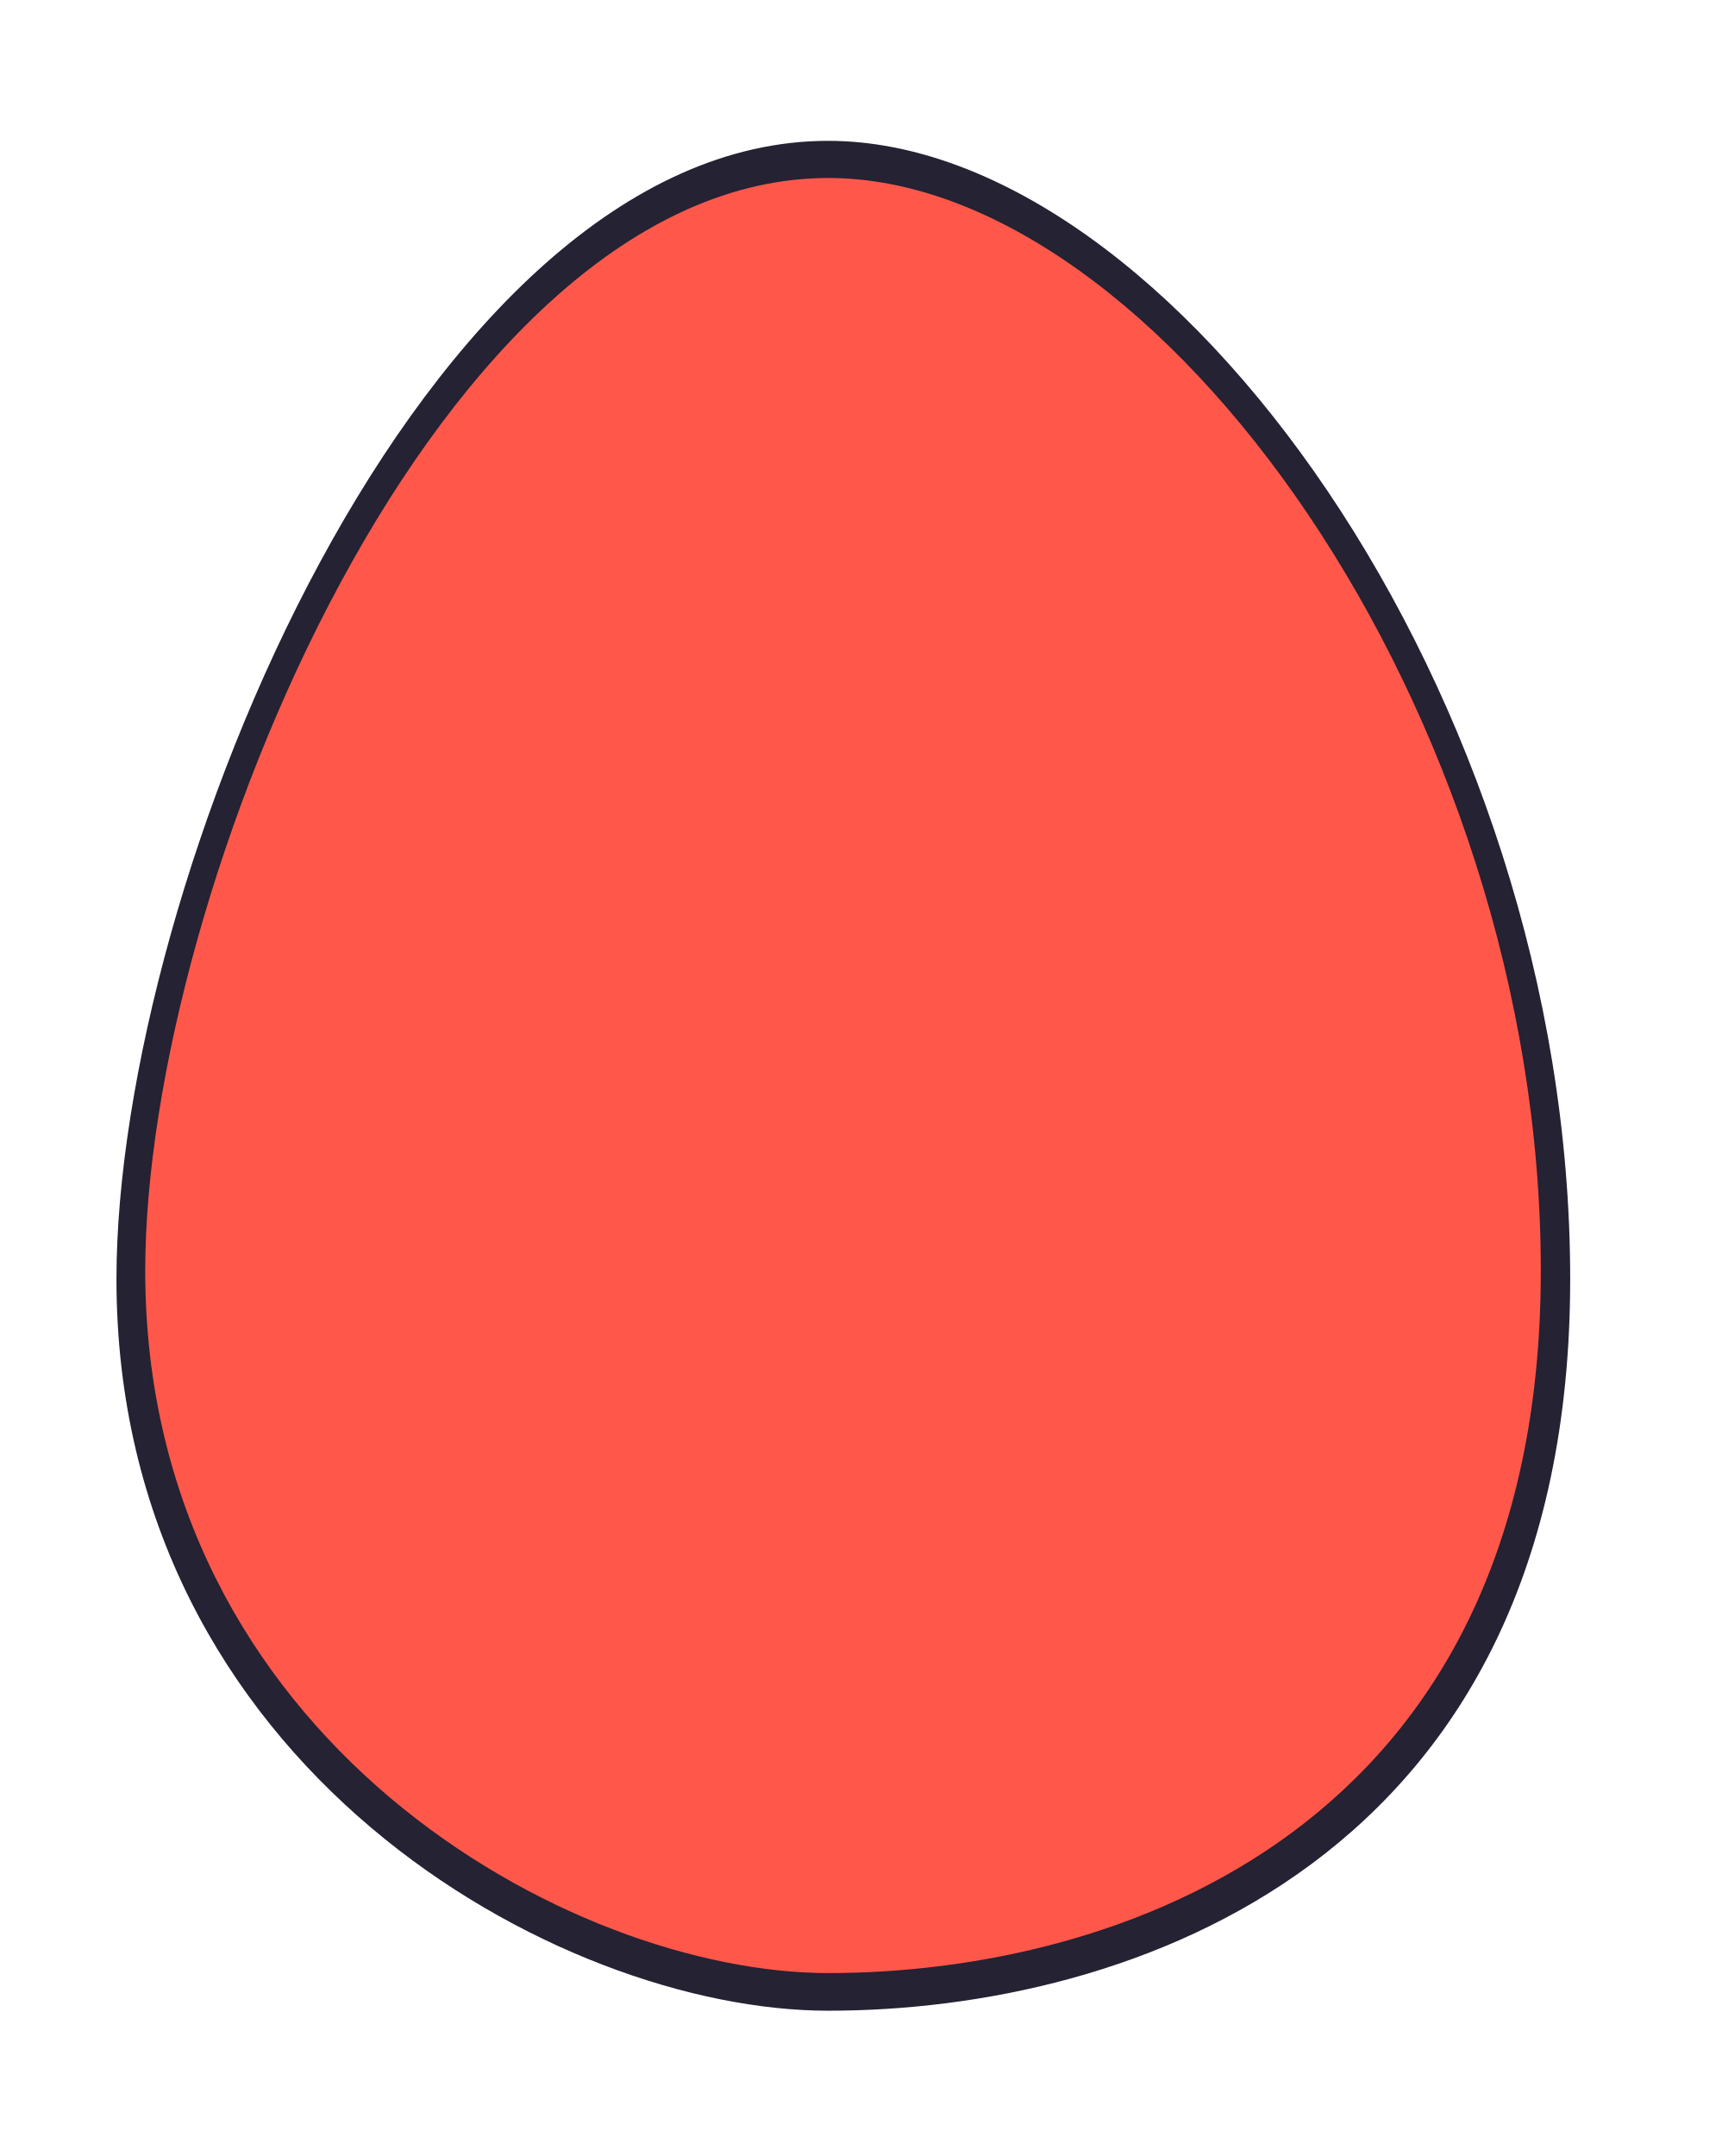
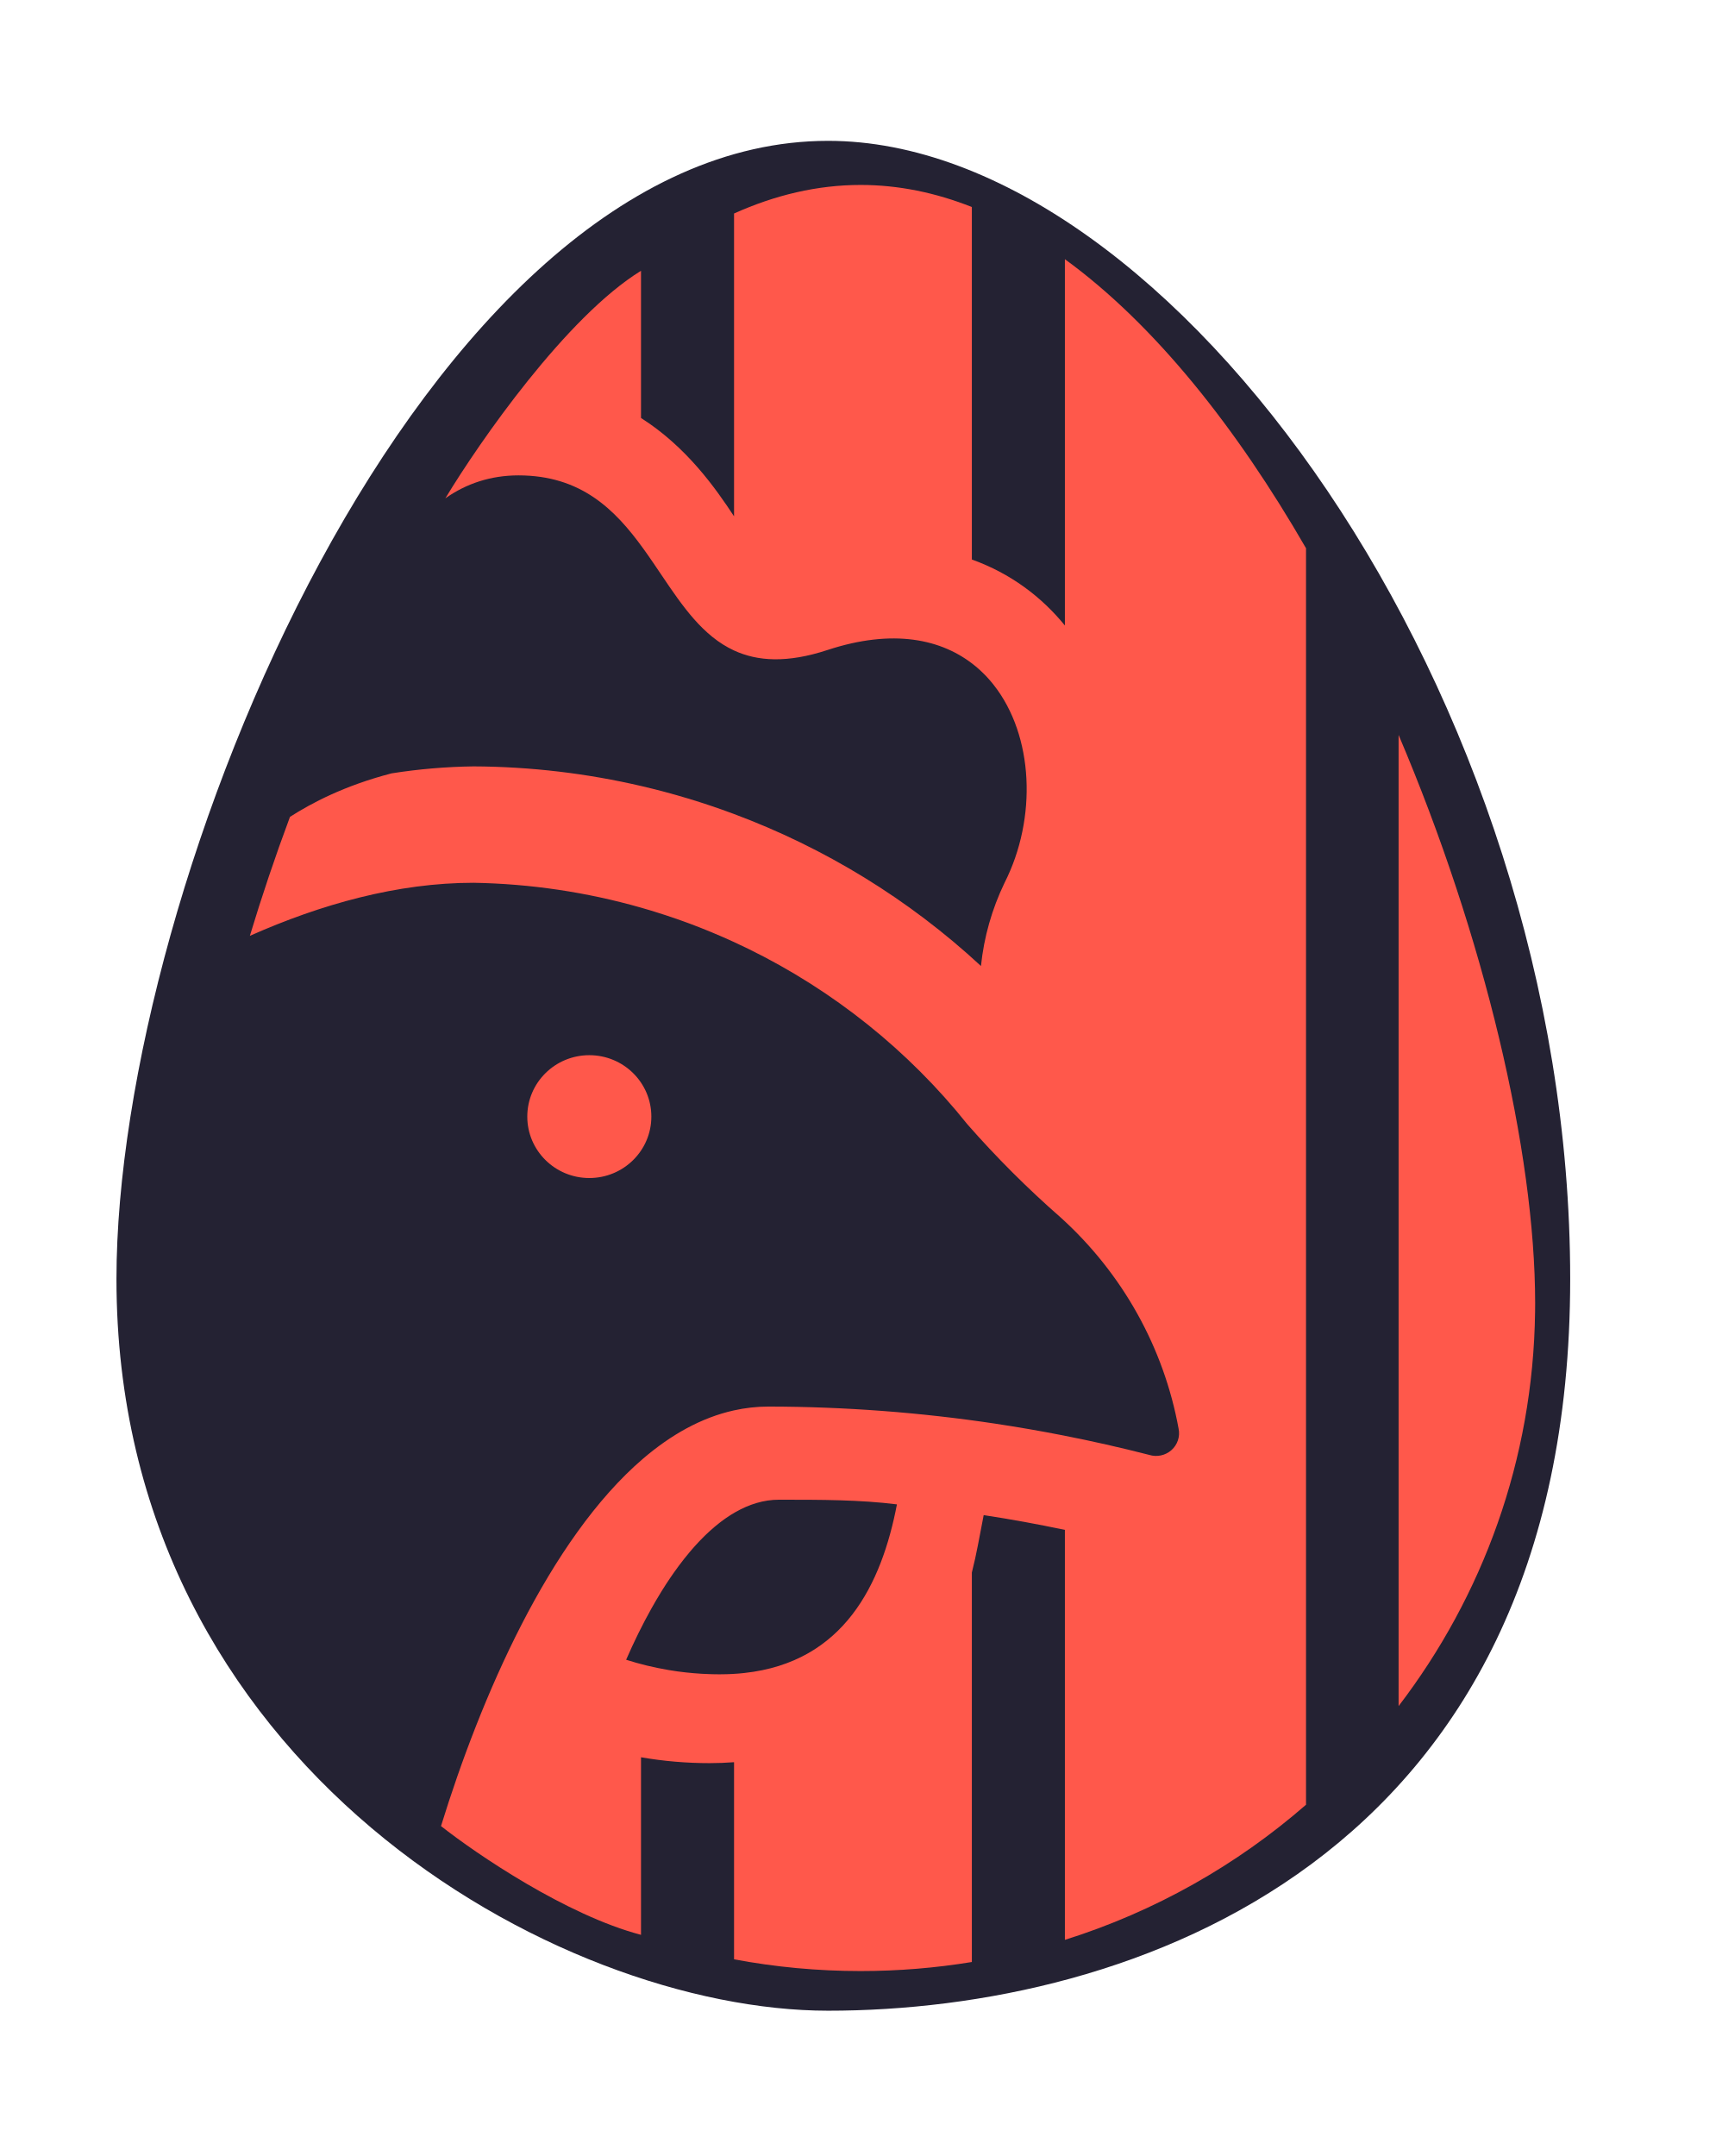
<svg xmlns="http://www.w3.org/2000/svg" viewBox="60 56 103 129" fill="none">
-   <defs>
-     <clipPath id="egg-clip">
-       <path d="M109.555 64.427C130.032 64.427 153.961 97.576 153.961 132.526C153.961 167.476 127.502 176.307 109.555 176.307C93.428 176.307 66.969 161.714 66.969 132.526C66.969 108.931 85.271 64.427 109.555 64.427Z" transform="translate(110 120) scale(0.96) translate(-110 -120)" />
-     </clipPath>
-   </defs>
  <path d="M109.555 64.427C130.032 64.427 153.961 97.576 153.961 132.526C153.961 167.476 127.502 176.307 109.555 176.307C93.428 176.307 66.969 161.714 66.969 132.526C66.969 108.931 85.271 64.427 109.555 64.427Z" fill="#242233" />
-   <g clip-path="url(#egg-clip)">
-     <path d="M109.555 64.427C130.032 64.427 153.961 97.576 153.961 132.526C153.961 167.476 127.502 176.307 109.555 176.307C93.428 176.307 66.969 161.714 66.969 132.526C66.969 108.931 85.271 64.427 109.555 64.427Z" fill="#FF584B" />
-   </g>
+   <path d="M111.499 67.066C108.911 67.066 106.38 67.671 103.926 68.774V86.893C102.824 85.222 101.1 82.753 98.358 81.008V72.202C93.903 74.944 88.697 82.421 86.65 85.817C87.896 84.934 89.373 84.443 91.023 84.443C94.763 84.443 96.798 86.482 98.479 88.803C98.565 88.922 98.65 89.04 98.734 89.16C98.79 89.241 98.847 89.322 98.903 89.403C98.967 89.496 99.031 89.589 99.095 89.682C99.262 89.928 99.429 90.174 99.594 90.418C100.846 92.278 102.07 94.064 103.924 94.92C105.331 95.57 107.101 95.687 109.523 94.89C113.427 93.607 116.37 94.218 118.355 95.847L118.367 95.856L118.367 95.857C118.378 95.865 118.388 95.874 118.398 95.882C118.456 95.931 118.513 95.98 118.569 96.03C118.59 96.049 118.612 96.068 118.633 96.087C118.686 96.135 118.738 96.184 118.789 96.234L118.806 96.25C118.82 96.264 118.834 96.277 118.848 96.291C118.904 96.346 118.959 96.402 119.014 96.459C119.025 96.472 119.037 96.484 119.048 96.496C119.171 96.628 119.289 96.764 119.403 96.904C119.411 96.914 119.419 96.925 119.428 96.936L119.461 96.978C121.856 100.011 122.074 104.952 120.114 108.819C119.357 110.387 118.879 112.072 118.701 113.799C114.383 109.798 109.342 106.722 103.895 104.694C102.106 104.027 100.272 103.474 98.406 103.038C95.132 102.274 91.756 101.871 88.34 101.855C86.696 101.877 85.056 102.016 83.433 102.272C80.586 103.013 78.648 104.05 77.353 104.874C76.466 107.251 75.664 109.636 74.952 111.994C79.221 110.098 83.79 108.819 88.34 108.819C91.741 108.878 95.109 109.381 98.358 110.307C98.396 110.318 98.435 110.33 98.473 110.341C98.498 110.348 98.523 110.355 98.548 110.363C98.683 110.402 98.819 110.441 98.954 110.482C99.034 110.507 99.115 110.532 99.195 110.557C99.344 110.603 99.493 110.651 99.642 110.699C99.667 110.707 99.691 110.714 99.716 110.722C99.748 110.732 99.779 110.742 99.811 110.752C100.02 110.821 100.229 110.891 100.436 110.964C100.451 110.969 100.466 110.973 100.481 110.978L100.844 111.107C100.888 111.123 100.932 111.139 100.976 111.155L101.052 111.183L101.118 111.207C101.165 111.224 101.213 111.242 101.261 111.259C101.454 111.331 101.647 111.405 101.84 111.48L101.916 111.511L101.978 111.535C102.151 111.603 102.323 111.673 102.495 111.744C102.541 111.763 102.586 111.782 102.632 111.801C102.813 111.876 102.993 111.953 103.173 112.031L103.217 112.05C103.235 112.057 103.253 112.065 103.27 112.072C103.483 112.166 103.695 112.261 103.907 112.358L103.926 112.367C104.207 112.496 104.486 112.628 104.764 112.764C109.874 115.264 114.358 118.852 117.889 123.271C119.622 125.247 121.485 127.108 123.467 128.842C127.16 132.18 129.641 136.62 130.528 141.483C130.576 141.715 130.562 141.955 130.487 142.179C130.412 142.405 130.279 142.606 130.101 142.764C129.922 142.923 129.705 143.032 129.471 143.082C129.236 143.132 128.992 143.121 128.763 143.049C127.056 142.611 125.337 142.223 123.609 141.884C122.274 141.622 120.934 141.39 119.59 141.187H119.594C115.097 140.51 110.55 140.166 105.992 140.159C105.282 140.159 104.588 140.239 103.91 140.39C101.97 140.821 100.161 141.84 98.486 143.272C92.853 148.091 88.751 157.601 86.39 165.26C88.523 166.941 93.903 170.596 98.358 171.767V161.143C99.711 161.377 101.084 161.495 102.462 161.494L102.467 161.494C102.964 161.494 103.45 161.474 103.926 161.438V173.232C106.379 173.693 108.911 173.934 111.499 173.934C113.767 173.934 115.991 173.748 118.156 173.393V150.089C118.299 149.521 118.421 148.966 118.523 148.432L118.864 146.654C120.492 146.901 122.112 147.198 123.724 147.538V172.067C129.112 170.374 134.009 167.592 138.153 163.982V88.803C134.009 81.621 129.112 75.427 123.724 71.509V93.426C122.336 91.721 120.48 90.309 118.156 89.477V68.386C115.991 67.529 113.767 67.066 111.499 67.066ZM143.693 158.08C148.723 151.505 151.747 143.343 151.86 134.486L151.864 133.969C151.864 124.913 148.822 112.024 143.693 99.974V158.08ZM106.612 145.732C109.154 145.732 111.449 145.733 113.673 146.011C112.756 150.791 110.502 155.45 104.546 156.1L104.533 156.101L104.521 156.103C104.414 156.114 104.306 156.125 104.197 156.134L104.189 156.135C104.082 156.143 103.974 156.151 103.865 156.156C103.857 156.157 103.848 156.157 103.839 156.158L103.809 156.16C103.72 156.165 103.63 156.167 103.539 156.171C103.504 156.171 103.468 156.173 103.433 156.174L103.31 156.175L103.267 156.176C103.205 156.177 103.144 156.179 103.082 156.179H103.041C103.008 156.179 102.976 156.178 102.943 156.178C102.85 156.177 102.757 156.176 102.665 156.174C102.59 156.173 102.516 156.17 102.441 156.167C102.357 156.164 102.273 156.161 102.188 156.156C102.13 156.154 102.071 156.152 102.013 156.149C101.866 156.14 101.718 156.129 101.571 156.117L101.546 156.115C101.523 156.113 101.5 156.111 101.477 156.109C101.338 156.097 101.199 156.084 101.061 156.069L101.025 156.065L100.995 156.061C100.84 156.044 100.686 156.025 100.531 156.004C100.515 156.001 100.499 155.998 100.482 155.996L100.48 155.995L100.442 155.99C100.305 155.971 100.167 155.949 100.03 155.926C100.011 155.923 99.991 155.919 99.972 155.916C99.125 155.772 98.288 155.57 97.468 155.308C97.938 154.23 98.444 153.202 98.978 152.247L98.995 152.218L99.008 152.194C99.093 152.044 99.178 151.895 99.264 151.748L99.276 151.729L99.307 151.676C99.388 151.539 99.469 151.404 99.551 151.272C99.56 151.256 99.57 151.241 99.579 151.226C99.592 151.204 99.605 151.183 99.618 151.162C99.924 150.67 100.24 150.204 100.563 149.766C100.569 149.757 100.576 149.748 100.582 149.74L100.597 149.718C100.688 149.596 100.78 149.475 100.873 149.357C100.897 149.326 100.922 149.295 100.946 149.263C101.042 149.143 101.138 149.025 101.234 148.91C101.243 148.899 101.252 148.888 101.261 148.878L101.275 148.86C101.31 148.819 101.345 148.779 101.38 148.738L101.4 148.715L101.462 148.643C101.49 148.612 101.517 148.58 101.545 148.549C101.57 148.521 101.595 148.493 101.621 148.465L101.657 148.426C101.713 148.364 101.768 148.304 101.824 148.245C101.868 148.198 101.912 148.153 101.956 148.108C102.015 148.047 102.074 147.987 102.134 147.929L102.19 147.873C102.209 147.855 102.227 147.838 102.246 147.82C102.307 147.762 102.369 147.703 102.431 147.646C102.469 147.611 102.507 147.577 102.545 147.544C102.609 147.487 102.672 147.431 102.736 147.377C102.77 147.349 102.803 147.321 102.837 147.294C102.909 147.233 102.982 147.174 103.055 147.117C103.081 147.098 103.106 147.078 103.131 147.059L103.164 147.034C103.225 146.988 103.285 146.944 103.346 146.9C103.377 146.879 103.408 146.857 103.439 146.835C103.518 146.78 103.598 146.727 103.678 146.676C103.694 146.666 103.71 146.656 103.726 146.645C103.733 146.64 103.741 146.635 103.749 146.63C103.829 146.58 103.909 146.532 103.989 146.486C104.839 145.999 105.716 145.732 106.612 145.732ZM95.265 119.135C93.215 119.135 91.553 120.78 91.553 122.81C91.553 124.84 93.215 126.485 95.265 126.485C97.315 126.485 98.977 124.84 98.977 122.81C98.977 120.78 97.315 119.135 95.265 119.135Z" fill="#FF584B" />
</svg>
